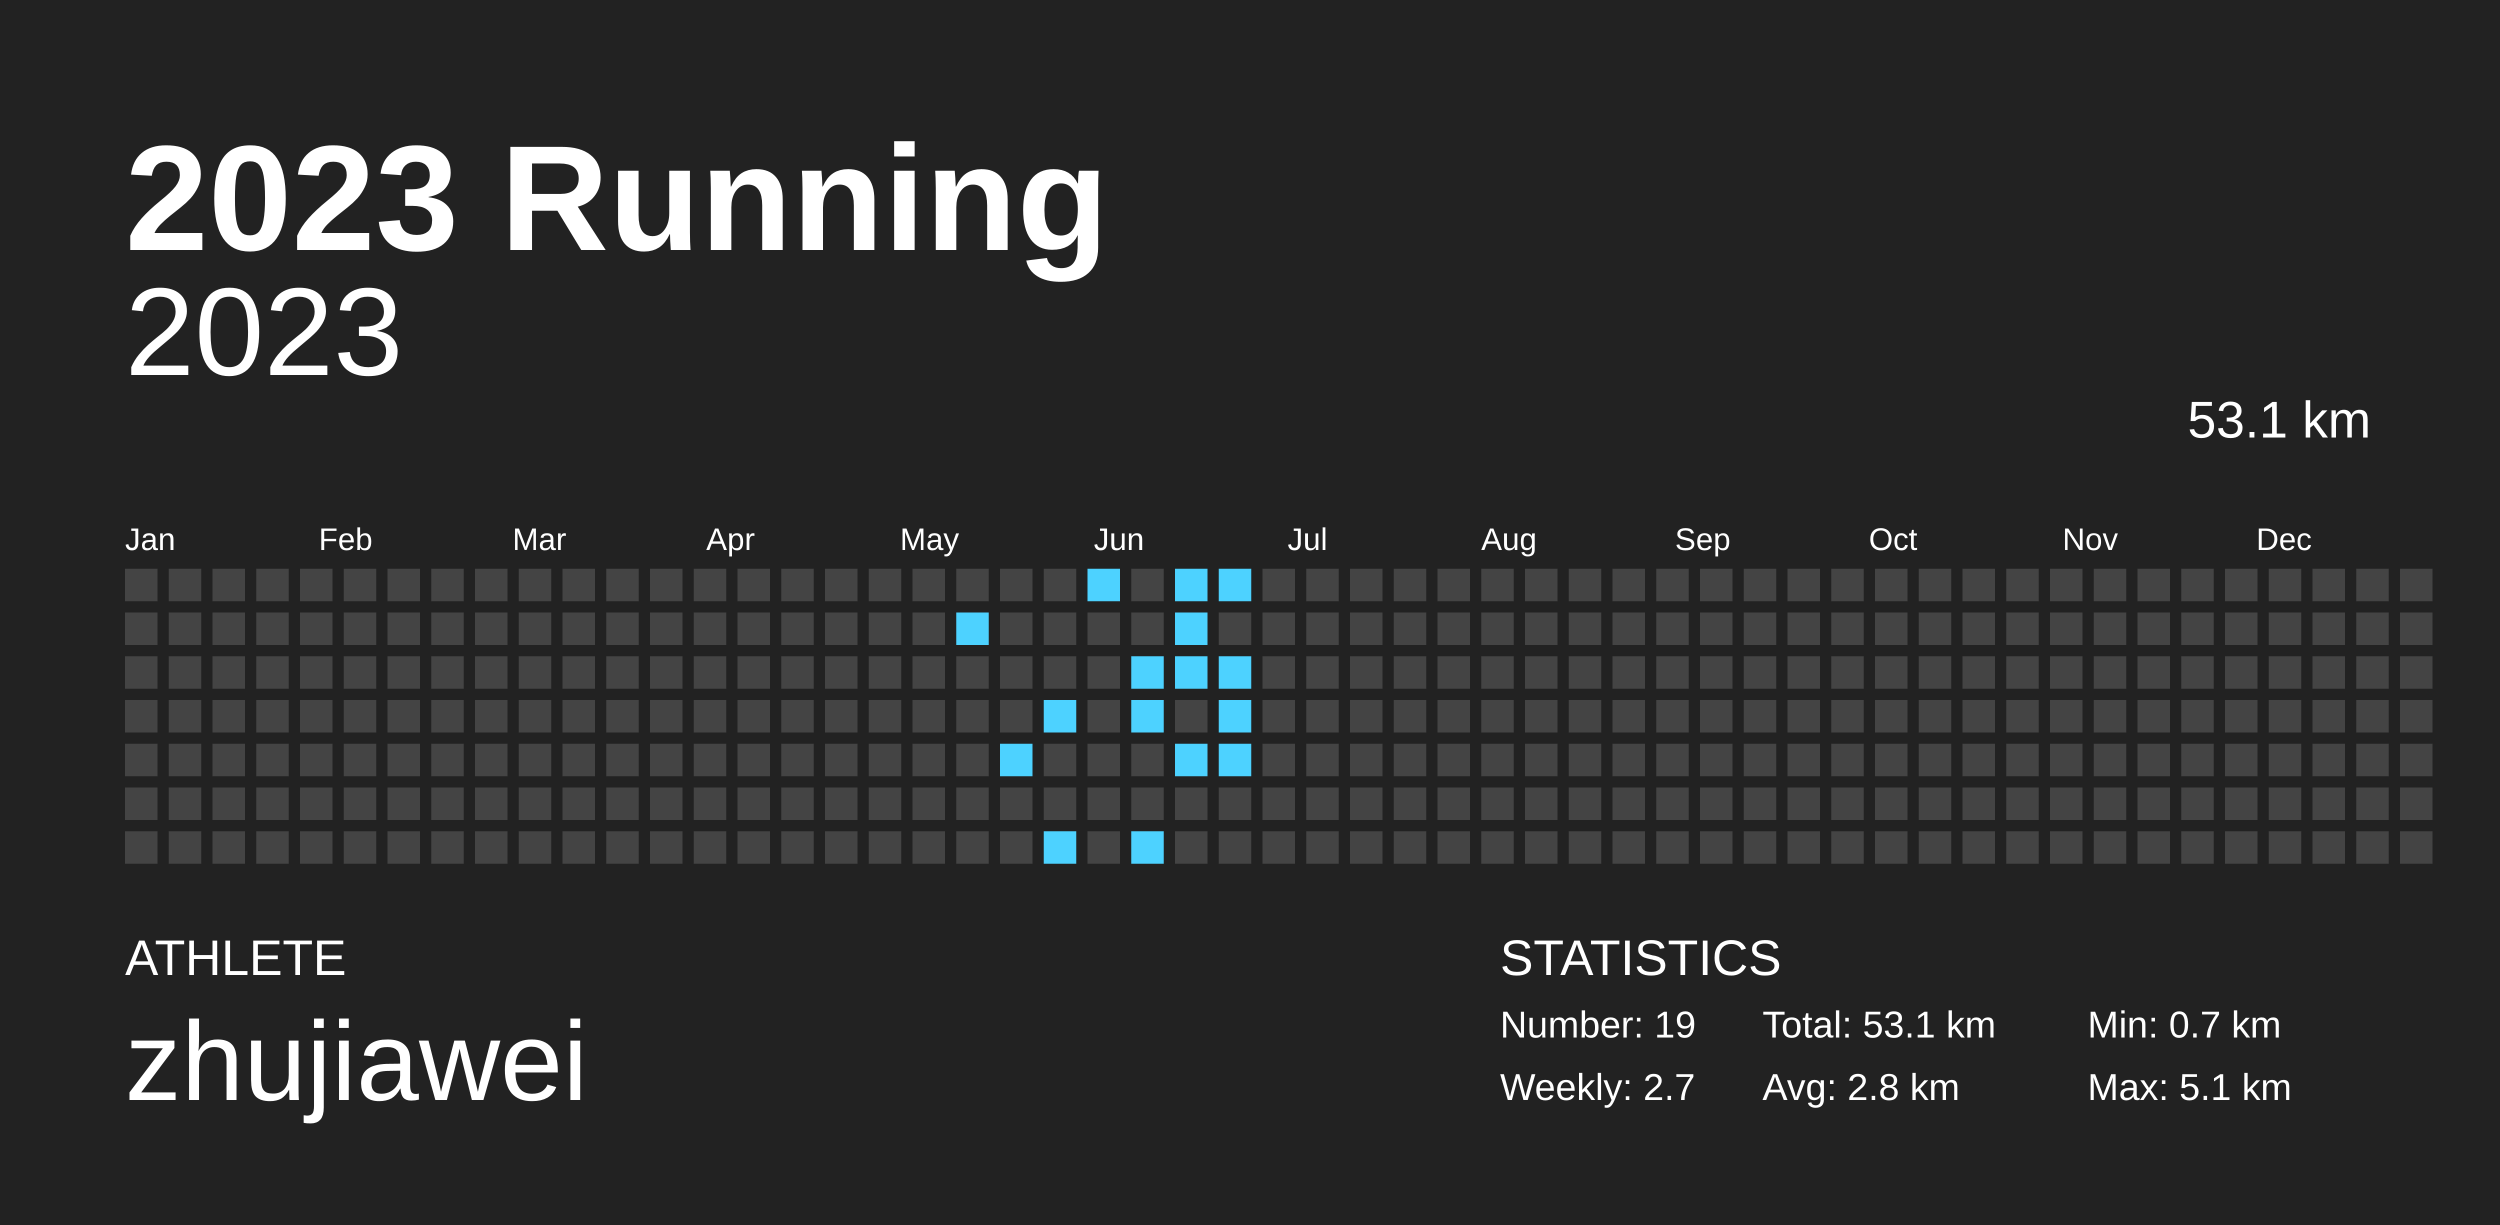
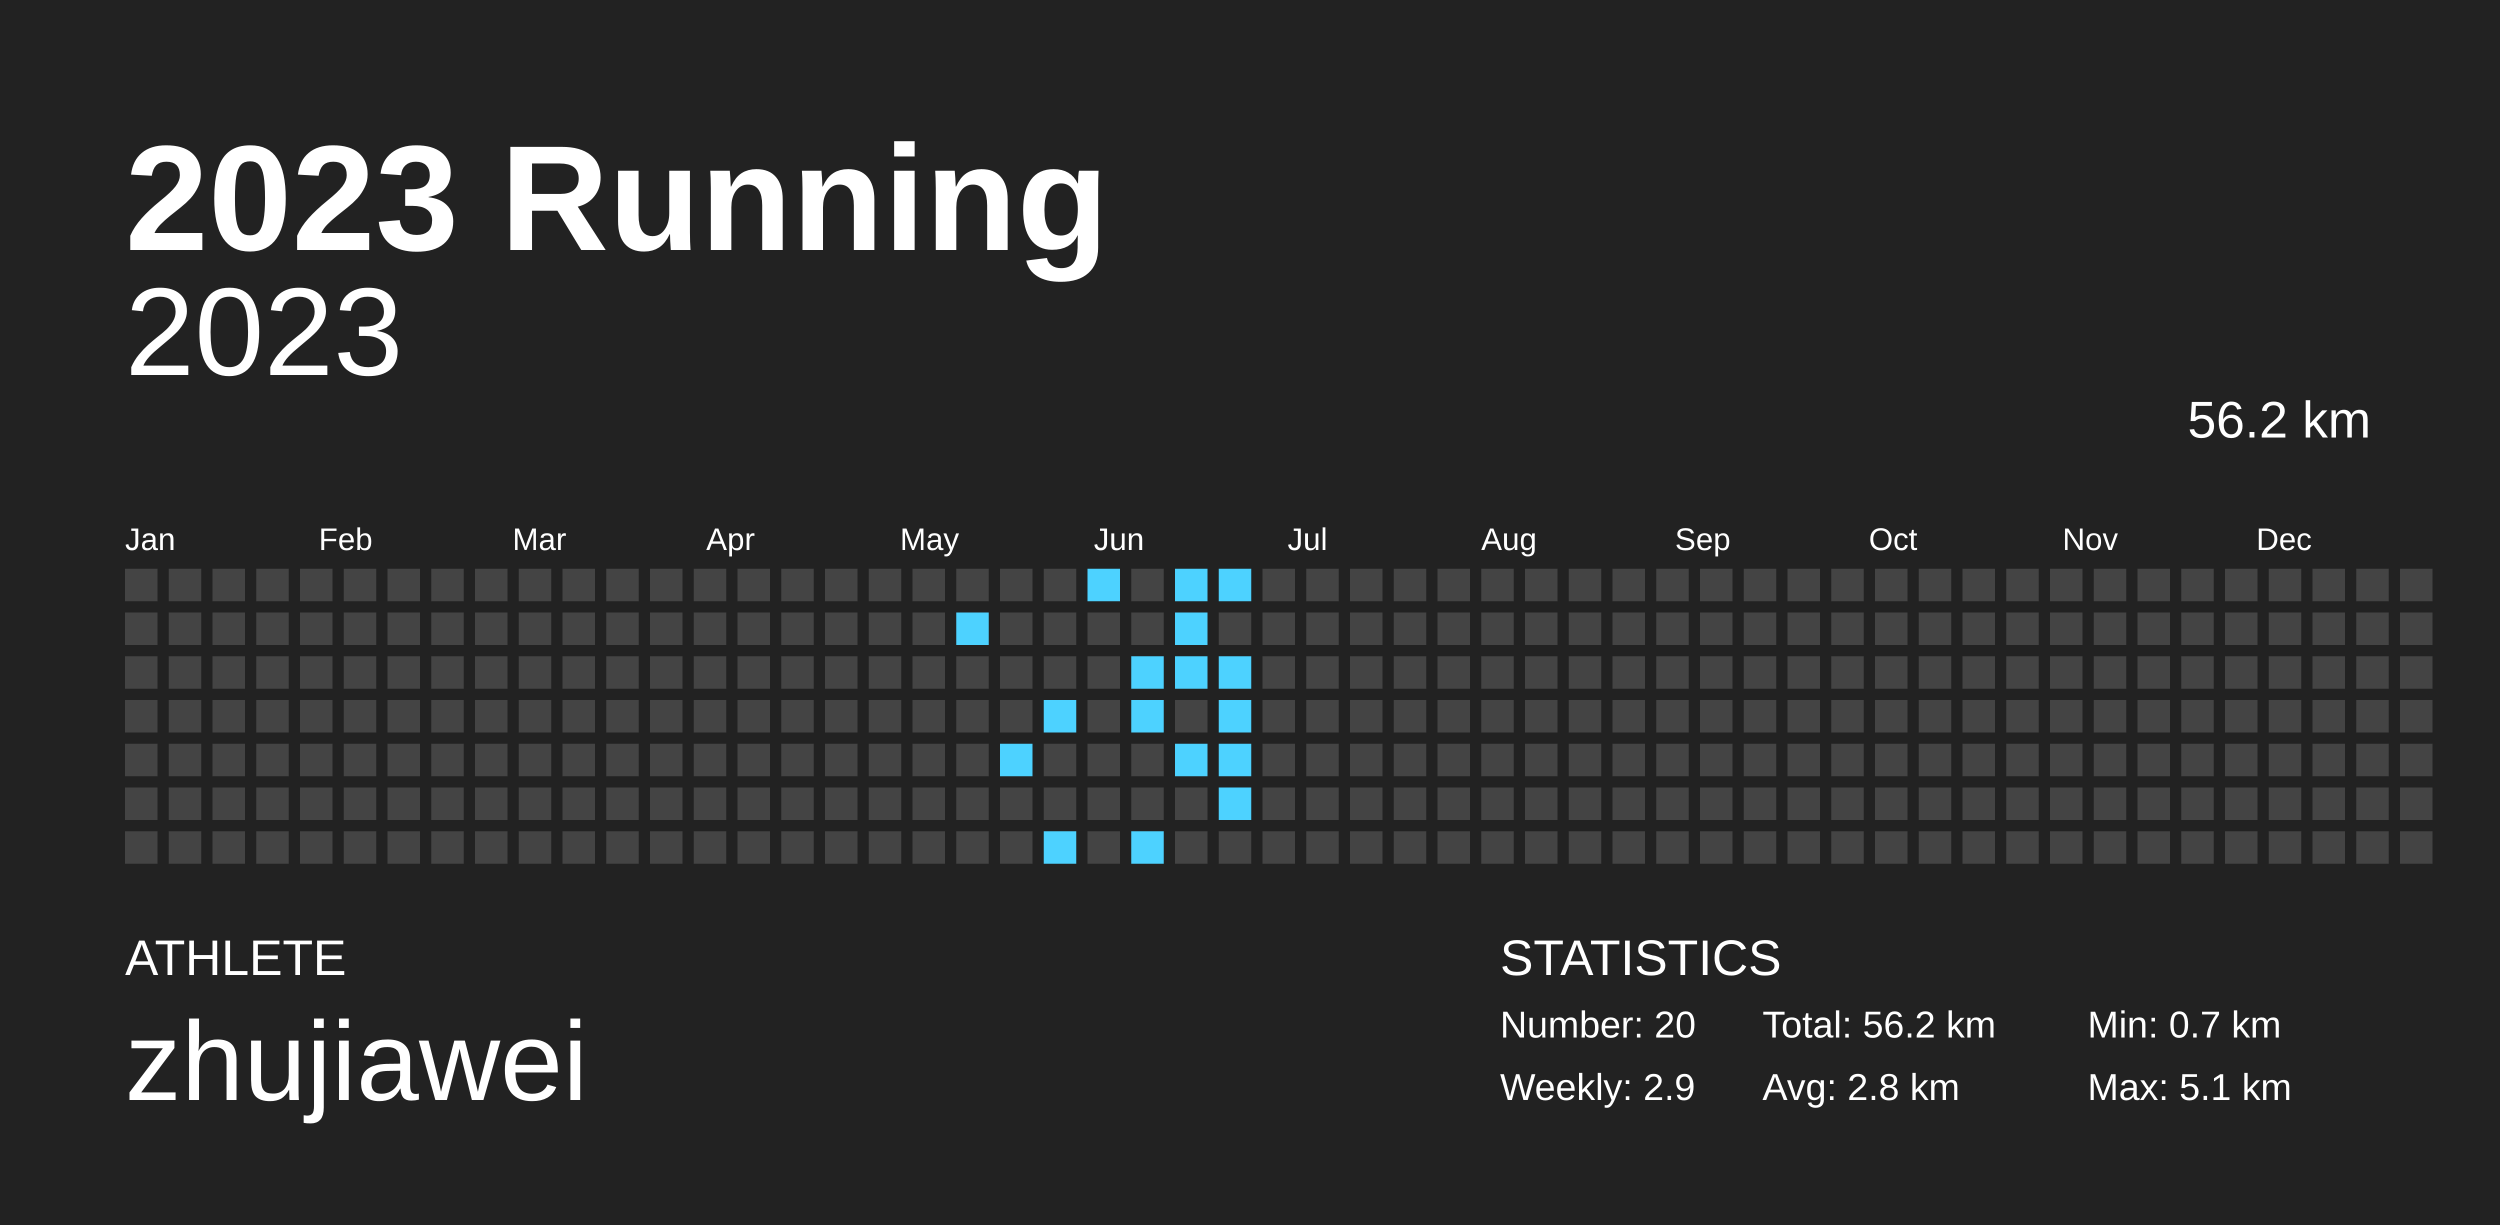
<svg xmlns="http://www.w3.org/2000/svg" baseProfile="full" height="98mm" version="1.1" viewBox="0,0,200,98" width="200mm">
  <defs />
  <rect fill="#222222" height="98" width="200" x="0" y="0" />
  <text fill="#FFFFFF" style="font-size:12px; font-family:Arial; font-weight:bold;" x="10" y="20">2023 Running</text>
  <text fill="#FFFFFF" style="font-size:4px; font-family:Arial" x="10" y="78">ATHLETE</text>
  <text fill="#FFFFFF" style="font-size:9px; font-family:Arial" x="10" y="88">zhujiawei</text>
  <text fill="#FFFFFF" style="font-size:4px; font-family:Arial" x="120" y="78">STATISTICS</text>
-   <text fill="#FFFFFF" style="font-size:3px; font-family:Arial" x="120" y="83">Number: 19</text>
-   <text fill="#FFFFFF" style="font-size:3px; font-family:Arial" x="120" y="88">Weekly: 2.7</text>
-   <text fill="#FFFFFF" style="font-size:3px; font-family:Arial" x="141" y="83">Total: 53.1 km</text>
+   <text fill="#FFFFFF" style="font-size:3px; font-family:Arial" x="120" y="83">Number: 20</text>
+   <text fill="#FFFFFF" style="font-size:3px; font-family:Arial" x="120" y="88">Weekly: 2.9</text>
+   <text fill="#FFFFFF" style="font-size:3px; font-family:Arial" x="141" y="83">Total: 56.2 km</text>
  <text fill="#FFFFFF" style="font-size:3px; font-family:Arial" x="141" y="88">Avg: 2.8 km</text>
  <text fill="#FFFFFF" style="font-size:3px; font-family:Arial" x="167" y="83">Min: 0.7 km</text>
  <text fill="#FFFFFF" style="font-size:3px; font-family:Arial" x="167" y="88">Max: 5.1 km</text>
  <text alignment-baseline="hanging" fill="#FFFFFF" style="font-size:10.0px; font-family:Arial;" x="10" y="30">2023</text>
-   <text alignment-baseline="hanging" fill="#FFFFFF" style="font-size:4.125px; font-family:Arial;" x="175" y="35">53.1 km</text>
+   <text alignment-baseline="hanging" fill="#FFFFFF" style="font-size:4.125px; font-family:Arial;" x="175" y="35">56.2 km</text>
  <text fill="#FFFFFF" style="font-size:2.5px; font-family:Arial" x="10.0" y="44">Jan</text>
  <text fill="#FFFFFF" style="font-size:2.5px; font-family:Arial" x="25.5" y="44">Feb</text>
  <text fill="#FFFFFF" style="font-size:2.5px; font-family:Arial" x="41.0" y="44">Mar</text>
  <text fill="#FFFFFF" style="font-size:2.5px; font-family:Arial" x="56.5" y="44">Apr</text>
  <text fill="#FFFFFF" style="font-size:2.5px; font-family:Arial" x="72.0" y="44">May</text>
  <text fill="#FFFFFF" style="font-size:2.5px; font-family:Arial" x="87.5" y="44">Jun</text>
  <text fill="#FFFFFF" style="font-size:2.5px; font-family:Arial" x="103.0" y="44">Jul</text>
  <text fill="#FFFFFF" style="font-size:2.5px; font-family:Arial" x="118.5" y="44">Aug</text>
  <text fill="#FFFFFF" style="font-size:2.5px; font-family:Arial" x="134.0" y="44">Sep</text>
  <text fill="#FFFFFF" style="font-size:2.5px; font-family:Arial" x="149.5" y="44">Oct</text>
  <text fill="#FFFFFF" style="font-size:2.5px; font-family:Arial" x="165.0" y="44">Nov</text>
  <text fill="#FFFFFF" style="font-size:2.5px; font-family:Arial" x="180.5" y="44">Dec</text>
  <rect fill="#444444" height="2.6" width="2.6" x="10.0" y="45.5" />
  <rect fill="#444444" height="2.6" width="2.6" x="10.0" y="49.0" />
  <rect fill="#444444" height="2.6" width="2.6" x="10.0" y="52.5" />
  <rect fill="#444444" height="2.6" width="2.6" x="10.0" y="56.0" />
  <rect fill="#444444" height="2.6" width="2.6" x="10.0" y="59.5" />
  <rect fill="#444444" height="2.6" width="2.6" x="10.0" y="63.0" />
  <rect fill="#444444" height="2.6" width="2.6" x="10.0" y="66.5" />
  <rect fill="#444444" height="2.6" width="2.6" x="13.5" y="45.5" />
  <rect fill="#444444" height="2.6" width="2.6" x="13.5" y="49.0" />
  <rect fill="#444444" height="2.6" width="2.6" x="13.5" y="52.5" />
  <rect fill="#444444" height="2.6" width="2.6" x="13.5" y="56.0" />
  <rect fill="#444444" height="2.6" width="2.6" x="13.5" y="59.5" />
  <rect fill="#444444" height="2.6" width="2.6" x="13.5" y="63.0" />
  <rect fill="#444444" height="2.6" width="2.6" x="13.5" y="66.5" />
  <rect fill="#444444" height="2.6" width="2.6" x="17.0" y="45.5" />
  <rect fill="#444444" height="2.6" width="2.6" x="17.0" y="49.0" />
  <rect fill="#444444" height="2.6" width="2.6" x="17.0" y="52.5" />
  <rect fill="#444444" height="2.6" width="2.6" x="17.0" y="56.0" />
  <rect fill="#444444" height="2.6" width="2.6" x="17.0" y="59.5" />
  <rect fill="#444444" height="2.6" width="2.6" x="17.0" y="63.0" />
  <rect fill="#444444" height="2.6" width="2.6" x="17.0" y="66.5" />
  <rect fill="#444444" height="2.6" width="2.6" x="20.5" y="45.5" />
  <rect fill="#444444" height="2.6" width="2.6" x="20.5" y="49.0" />
  <rect fill="#444444" height="2.6" width="2.6" x="20.5" y="52.5" />
  <rect fill="#444444" height="2.6" width="2.6" x="20.5" y="56.0" />
  <rect fill="#444444" height="2.6" width="2.6" x="20.5" y="59.5" />
  <rect fill="#444444" height="2.6" width="2.6" x="20.5" y="63.0" />
  <rect fill="#444444" height="2.6" width="2.6" x="20.5" y="66.5" />
  <rect fill="#444444" height="2.6" width="2.6" x="24.0" y="45.5" />
  <rect fill="#444444" height="2.6" width="2.6" x="24.0" y="49.0" />
  <rect fill="#444444" height="2.6" width="2.6" x="24.0" y="52.5" />
  <rect fill="#444444" height="2.6" width="2.6" x="24.0" y="56.0" />
  <rect fill="#444444" height="2.6" width="2.6" x="24.0" y="59.5" />
  <rect fill="#444444" height="2.6" width="2.6" x="24.0" y="63.0" />
  <rect fill="#444444" height="2.6" width="2.6" x="24.0" y="66.5" />
  <rect fill="#444444" height="2.6" width="2.6" x="27.5" y="45.5" />
  <rect fill="#444444" height="2.6" width="2.6" x="27.5" y="49.0" />
  <rect fill="#444444" height="2.6" width="2.6" x="27.5" y="52.5" />
  <rect fill="#444444" height="2.6" width="2.6" x="27.5" y="56.0" />
  <rect fill="#444444" height="2.6" width="2.6" x="27.5" y="59.5" />
  <rect fill="#444444" height="2.6" width="2.6" x="27.5" y="63.0" />
  <rect fill="#444444" height="2.6" width="2.6" x="27.5" y="66.5" />
  <rect fill="#444444" height="2.6" width="2.6" x="31.0" y="45.5" />
  <rect fill="#444444" height="2.6" width="2.6" x="31.0" y="49.0" />
  <rect fill="#444444" height="2.6" width="2.6" x="31.0" y="52.5" />
  <rect fill="#444444" height="2.6" width="2.6" x="31.0" y="56.0" />
  <rect fill="#444444" height="2.6" width="2.6" x="31.0" y="59.5" />
  <rect fill="#444444" height="2.6" width="2.6" x="31.0" y="63.0" />
  <rect fill="#444444" height="2.6" width="2.6" x="31.0" y="66.5" />
  <rect fill="#444444" height="2.6" width="2.6" x="34.5" y="45.5" />
  <rect fill="#444444" height="2.6" width="2.6" x="34.5" y="49.0" />
  <rect fill="#444444" height="2.6" width="2.6" x="34.5" y="52.5" />
  <rect fill="#444444" height="2.6" width="2.6" x="34.5" y="56.0" />
  <rect fill="#444444" height="2.6" width="2.6" x="34.5" y="59.5" />
  <rect fill="#444444" height="2.6" width="2.6" x="34.5" y="63.0" />
  <rect fill="#444444" height="2.6" width="2.6" x="34.5" y="66.5" />
  <rect fill="#444444" height="2.6" width="2.6" x="38.0" y="45.5" />
  <rect fill="#444444" height="2.6" width="2.6" x="38.0" y="49.0" />
  <rect fill="#444444" height="2.6" width="2.6" x="38.0" y="52.5" />
  <rect fill="#444444" height="2.6" width="2.6" x="38.0" y="56.0" />
  <rect fill="#444444" height="2.6" width="2.6" x="38.0" y="59.5" />
  <rect fill="#444444" height="2.6" width="2.6" x="38.0" y="63.0" />
  <rect fill="#444444" height="2.6" width="2.6" x="38.0" y="66.5" />
  <rect fill="#444444" height="2.6" width="2.6" x="41.5" y="45.5" />
  <rect fill="#444444" height="2.6" width="2.6" x="41.5" y="49.0" />
  <rect fill="#444444" height="2.6" width="2.6" x="41.5" y="52.5" />
  <rect fill="#444444" height="2.6" width="2.6" x="41.5" y="56.0" />
  <rect fill="#444444" height="2.6" width="2.6" x="41.5" y="59.5" />
  <rect fill="#444444" height="2.6" width="2.6" x="41.5" y="63.0" />
  <rect fill="#444444" height="2.6" width="2.6" x="41.5" y="66.5" />
  <rect fill="#444444" height="2.6" width="2.6" x="45.0" y="45.5" />
  <rect fill="#444444" height="2.6" width="2.6" x="45.0" y="49.0" />
  <rect fill="#444444" height="2.6" width="2.6" x="45.0" y="52.5" />
  <rect fill="#444444" height="2.6" width="2.6" x="45.0" y="56.0" />
  <rect fill="#444444" height="2.6" width="2.6" x="45.0" y="59.5" />
  <rect fill="#444444" height="2.6" width="2.6" x="45.0" y="63.0" />
  <rect fill="#444444" height="2.6" width="2.6" x="45.0" y="66.5" />
  <rect fill="#444444" height="2.6" width="2.6" x="48.5" y="45.5" />
  <rect fill="#444444" height="2.6" width="2.6" x="48.5" y="49.0" />
  <rect fill="#444444" height="2.6" width="2.6" x="48.5" y="52.5" />
  <rect fill="#444444" height="2.6" width="2.6" x="48.5" y="56.0" />
  <rect fill="#444444" height="2.6" width="2.6" x="48.5" y="59.5" />
  <rect fill="#444444" height="2.6" width="2.6" x="48.5" y="63.0" />
  <rect fill="#444444" height="2.6" width="2.6" x="48.5" y="66.5" />
  <rect fill="#444444" height="2.6" width="2.6" x="52.0" y="45.5" />
  <rect fill="#444444" height="2.6" width="2.6" x="52.0" y="49.0" />
  <rect fill="#444444" height="2.6" width="2.6" x="52.0" y="52.5" />
  <rect fill="#444444" height="2.6" width="2.6" x="52.0" y="56.0" />
  <rect fill="#444444" height="2.6" width="2.6" x="52.0" y="59.5" />
  <rect fill="#444444" height="2.6" width="2.6" x="52.0" y="63.0" />
  <rect fill="#444444" height="2.6" width="2.6" x="52.0" y="66.5" />
  <rect fill="#444444" height="2.6" width="2.6" x="55.5" y="45.5" />
  <rect fill="#444444" height="2.6" width="2.6" x="55.5" y="49.0" />
  <rect fill="#444444" height="2.6" width="2.6" x="55.5" y="52.5" />
  <rect fill="#444444" height="2.6" width="2.6" x="55.5" y="56.0" />
  <rect fill="#444444" height="2.6" width="2.6" x="55.5" y="59.5" />
  <rect fill="#444444" height="2.6" width="2.6" x="55.5" y="63.0" />
  <rect fill="#444444" height="2.6" width="2.6" x="55.5" y="66.5" />
  <rect fill="#444444" height="2.6" width="2.6" x="59.0" y="45.5" />
  <rect fill="#444444" height="2.6" width="2.6" x="59.0" y="49.0" />
  <rect fill="#444444" height="2.6" width="2.6" x="59.0" y="52.5" />
  <rect fill="#444444" height="2.6" width="2.6" x="59.0" y="56.0" />
  <rect fill="#444444" height="2.6" width="2.6" x="59.0" y="59.5" />
  <rect fill="#444444" height="2.6" width="2.6" x="59.0" y="63.0" />
  <rect fill="#444444" height="2.6" width="2.6" x="59.0" y="66.5" />
  <rect fill="#444444" height="2.6" width="2.6" x="62.5" y="45.5" />
  <rect fill="#444444" height="2.6" width="2.6" x="62.5" y="49.0" />
  <rect fill="#444444" height="2.6" width="2.6" x="62.5" y="52.5" />
  <rect fill="#444444" height="2.6" width="2.6" x="62.5" y="56.0" />
  <rect fill="#444444" height="2.6" width="2.6" x="62.5" y="59.5" />
  <rect fill="#444444" height="2.6" width="2.6" x="62.5" y="63.0" />
  <rect fill="#444444" height="2.6" width="2.6" x="62.5" y="66.5" />
  <rect fill="#444444" height="2.6" width="2.6" x="66.0" y="45.5" />
  <rect fill="#444444" height="2.6" width="2.6" x="66.0" y="49.0" />
  <rect fill="#444444" height="2.6" width="2.6" x="66.0" y="52.5" />
  <rect fill="#444444" height="2.6" width="2.6" x="66.0" y="56.0" />
  <rect fill="#444444" height="2.6" width="2.6" x="66.0" y="59.5" />
  <rect fill="#444444" height="2.6" width="2.6" x="66.0" y="63.0" />
  <rect fill="#444444" height="2.6" width="2.6" x="66.0" y="66.5" />
  <rect fill="#444444" height="2.6" width="2.6" x="69.5" y="45.5" />
  <rect fill="#444444" height="2.6" width="2.6" x="69.5" y="49.0" />
  <rect fill="#444444" height="2.6" width="2.6" x="69.5" y="52.5" />
  <rect fill="#444444" height="2.6" width="2.6" x="69.5" y="56.0" />
  <rect fill="#444444" height="2.6" width="2.6" x="69.5" y="59.5" />
  <rect fill="#444444" height="2.6" width="2.6" x="69.5" y="63.0" />
  <rect fill="#444444" height="2.6" width="2.6" x="69.5" y="66.5" />
  <rect fill="#444444" height="2.6" width="2.6" x="73.0" y="45.5" />
  <rect fill="#444444" height="2.6" width="2.6" x="73.0" y="49.0" />
  <rect fill="#444444" height="2.6" width="2.6" x="73.0" y="52.5" />
  <rect fill="#444444" height="2.6" width="2.6" x="73.0" y="56.0" />
  <rect fill="#444444" height="2.6" width="2.6" x="73.0" y="59.5" />
  <rect fill="#444444" height="2.6" width="2.6" x="73.0" y="63.0" />
  <rect fill="#444444" height="2.6" width="2.6" x="73.0" y="66.5" />
  <rect fill="#444444" height="2.6" width="2.6" x="76.5" y="45.5" />
  <rect fill="#4dd2ff" height="2.6" width="2.6" x="76.5" y="49.0" />
  <rect fill="#444444" height="2.6" width="2.6" x="76.5" y="52.5" />
  <rect fill="#444444" height="2.6" width="2.6" x="76.5" y="56.0" />
  <rect fill="#444444" height="2.6" width="2.6" x="76.5" y="59.5" />
  <rect fill="#444444" height="2.6" width="2.6" x="76.5" y="63.0" />
  <rect fill="#444444" height="2.6" width="2.6" x="76.5" y="66.5" />
  <rect fill="#444444" height="2.6" width="2.6" x="80.0" y="45.5" />
  <rect fill="#444444" height="2.6" width="2.6" x="80.0" y="49.0" />
  <rect fill="#444444" height="2.6" width="2.6" x="80.0" y="52.5" />
  <rect fill="#444444" height="2.6" width="2.6" x="80.0" y="56.0" />
  <rect fill="#4dd2ff" height="2.6" width="2.6" x="80.0" y="59.5" />
  <rect fill="#444444" height="2.6" width="2.6" x="80.0" y="63.0" />
  <rect fill="#444444" height="2.6" width="2.6" x="80.0" y="66.5" />
  <rect fill="#444444" height="2.6" width="2.6" x="83.5" y="45.5" />
  <rect fill="#444444" height="2.6" width="2.6" x="83.5" y="49.0" />
  <rect fill="#444444" height="2.6" width="2.6" x="83.5" y="52.5" />
  <rect fill="#4dd2ff" height="2.6" width="2.6" x="83.5" y="56.0" />
  <rect fill="#444444" height="2.6" width="2.6" x="83.5" y="59.5" />
  <rect fill="#444444" height="2.6" width="2.6" x="83.5" y="63.0" />
  <rect fill="#4dd2ff" height="2.6" width="2.6" x="83.5" y="66.5" />
  <rect fill="#4dd2ff" height="2.6" width="2.6" x="87.0" y="45.5" />
  <rect fill="#444444" height="2.6" width="2.6" x="87.0" y="49.0" />
  <rect fill="#444444" height="2.6" width="2.6" x="87.0" y="52.5" />
  <rect fill="#444444" height="2.6" width="2.6" x="87.0" y="56.0" />
  <rect fill="#444444" height="2.6" width="2.6" x="87.0" y="59.5" />
  <rect fill="#444444" height="2.6" width="2.6" x="87.0" y="63.0" />
  <rect fill="#444444" height="2.6" width="2.6" x="87.0" y="66.5" />
  <rect fill="#444444" height="2.6" width="2.6" x="90.5" y="45.5" />
  <rect fill="#444444" height="2.6" width="2.6" x="90.5" y="49.0" />
  <rect fill="#4dd2ff" height="2.6" width="2.6" x="90.5" y="52.5" />
  <rect fill="#4dd2ff" height="2.6" width="2.6" x="90.5" y="56.0" />
  <rect fill="#444444" height="2.6" width="2.6" x="90.5" y="59.5" />
  <rect fill="#444444" height="2.6" width="2.6" x="90.5" y="63.0" />
  <rect fill="#4dd2ff" height="2.6" width="2.6" x="90.5" y="66.5" />
  <rect fill="#4dd2ff" height="2.6" width="2.6" x="94.0" y="45.5" />
  <rect fill="#4dd2ff" height="2.6" width="2.6" x="94.0" y="49.0" />
  <rect fill="#4dd2ff" height="2.6" width="2.6" x="94.0" y="52.5" />
  <rect fill="#444444" height="2.6" width="2.6" x="94.0" y="56.0" />
  <rect fill="#4dd2ff" height="2.6" width="2.6" x="94.0" y="59.5" />
  <rect fill="#444444" height="2.6" width="2.6" x="94.0" y="63.0" />
  <rect fill="#444444" height="2.6" width="2.6" x="94.0" y="66.5" />
  <rect fill="#4dd2ff" height="2.6" width="2.6" x="97.5" y="45.5" />
  <rect fill="#444444" height="2.6" width="2.6" x="97.5" y="49.0" />
  <rect fill="#4dd2ff" height="2.6" width="2.6" x="97.5" y="52.5" />
  <rect fill="#4dd2ff" height="2.6" width="2.6" x="97.5" y="56.0" />
  <rect fill="#4dd2ff" height="2.6" width="2.6" x="97.5" y="59.5" />
-   <rect fill="#444444" height="2.6" width="2.6" x="97.5" y="63.0" />
+   <rect fill="#4dd2ff" height="2.6" width="2.6" x="97.5" y="63.0" />
  <rect fill="#444444" height="2.6" width="2.6" x="97.5" y="66.5" />
  <rect fill="#444444" height="2.6" width="2.6" x="101.0" y="45.5" />
  <rect fill="#444444" height="2.6" width="2.6" x="101.0" y="49.0" />
  <rect fill="#444444" height="2.6" width="2.6" x="101.0" y="52.5" />
  <rect fill="#444444" height="2.6" width="2.6" x="101.0" y="56.0" />
  <rect fill="#444444" height="2.6" width="2.6" x="101.0" y="59.5" />
  <rect fill="#444444" height="2.6" width="2.6" x="101.0" y="63.0" />
  <rect fill="#444444" height="2.6" width="2.6" x="101.0" y="66.5" />
  <rect fill="#444444" height="2.6" width="2.6" x="104.5" y="45.5" />
  <rect fill="#444444" height="2.6" width="2.6" x="104.5" y="49.0" />
  <rect fill="#444444" height="2.6" width="2.6" x="104.5" y="52.5" />
  <rect fill="#444444" height="2.6" width="2.6" x="104.5" y="56.0" />
  <rect fill="#444444" height="2.6" width="2.6" x="104.5" y="59.5" />
  <rect fill="#444444" height="2.6" width="2.6" x="104.5" y="63.0" />
  <rect fill="#444444" height="2.6" width="2.6" x="104.5" y="66.5" />
  <rect fill="#444444" height="2.6" width="2.6" x="108.0" y="45.5" />
  <rect fill="#444444" height="2.6" width="2.6" x="108.0" y="49.0" />
  <rect fill="#444444" height="2.6" width="2.6" x="108.0" y="52.5" />
  <rect fill="#444444" height="2.6" width="2.6" x="108.0" y="56.0" />
  <rect fill="#444444" height="2.6" width="2.6" x="108.0" y="59.5" />
  <rect fill="#444444" height="2.6" width="2.6" x="108.0" y="63.0" />
  <rect fill="#444444" height="2.6" width="2.6" x="108.0" y="66.5" />
  <rect fill="#444444" height="2.6" width="2.6" x="111.5" y="45.5" />
  <rect fill="#444444" height="2.6" width="2.6" x="111.5" y="49.0" />
  <rect fill="#444444" height="2.6" width="2.6" x="111.5" y="52.5" />
  <rect fill="#444444" height="2.6" width="2.6" x="111.5" y="56.0" />
  <rect fill="#444444" height="2.6" width="2.6" x="111.5" y="59.5" />
  <rect fill="#444444" height="2.6" width="2.6" x="111.5" y="63.0" />
  <rect fill="#444444" height="2.6" width="2.6" x="111.5" y="66.5" />
  <rect fill="#444444" height="2.6" width="2.6" x="115.0" y="45.5" />
  <rect fill="#444444" height="2.6" width="2.6" x="115.0" y="49.0" />
  <rect fill="#444444" height="2.6" width="2.6" x="115.0" y="52.5" />
  <rect fill="#444444" height="2.6" width="2.6" x="115.0" y="56.0" />
  <rect fill="#444444" height="2.6" width="2.6" x="115.0" y="59.5" />
  <rect fill="#444444" height="2.6" width="2.6" x="115.0" y="63.0" />
  <rect fill="#444444" height="2.6" width="2.6" x="115.0" y="66.5" />
  <rect fill="#444444" height="2.6" width="2.6" x="118.5" y="45.5" />
  <rect fill="#444444" height="2.6" width="2.6" x="118.5" y="49.0" />
  <rect fill="#444444" height="2.6" width="2.6" x="118.5" y="52.5" />
  <rect fill="#444444" height="2.6" width="2.6" x="118.5" y="56.0" />
  <rect fill="#444444" height="2.6" width="2.6" x="118.5" y="59.5" />
  <rect fill="#444444" height="2.6" width="2.6" x="118.5" y="63.0" />
  <rect fill="#444444" height="2.6" width="2.6" x="118.5" y="66.5" />
  <rect fill="#444444" height="2.6" width="2.6" x="122.0" y="45.5" />
  <rect fill="#444444" height="2.6" width="2.6" x="122.0" y="49.0" />
  <rect fill="#444444" height="2.6" width="2.6" x="122.0" y="52.5" />
  <rect fill="#444444" height="2.6" width="2.6" x="122.0" y="56.0" />
  <rect fill="#444444" height="2.6" width="2.6" x="122.0" y="59.5" />
  <rect fill="#444444" height="2.6" width="2.6" x="122.0" y="63.0" />
  <rect fill="#444444" height="2.6" width="2.6" x="122.0" y="66.5" />
  <rect fill="#444444" height="2.6" width="2.6" x="125.5" y="45.5" />
  <rect fill="#444444" height="2.6" width="2.6" x="125.5" y="49.0" />
  <rect fill="#444444" height="2.6" width="2.6" x="125.5" y="52.5" />
  <rect fill="#444444" height="2.6" width="2.6" x="125.5" y="56.0" />
  <rect fill="#444444" height="2.6" width="2.6" x="125.5" y="59.5" />
  <rect fill="#444444" height="2.6" width="2.6" x="125.5" y="63.0" />
  <rect fill="#444444" height="2.6" width="2.6" x="125.5" y="66.5" />
  <rect fill="#444444" height="2.6" width="2.6" x="129.0" y="45.5" />
  <rect fill="#444444" height="2.6" width="2.6" x="129.0" y="49.0" />
  <rect fill="#444444" height="2.6" width="2.6" x="129.0" y="52.5" />
  <rect fill="#444444" height="2.6" width="2.6" x="129.0" y="56.0" />
  <rect fill="#444444" height="2.6" width="2.6" x="129.0" y="59.5" />
  <rect fill="#444444" height="2.6" width="2.6" x="129.0" y="63.0" />
  <rect fill="#444444" height="2.6" width="2.6" x="129.0" y="66.5" />
  <rect fill="#444444" height="2.6" width="2.6" x="132.5" y="45.5" />
  <rect fill="#444444" height="2.6" width="2.6" x="132.5" y="49.0" />
  <rect fill="#444444" height="2.6" width="2.6" x="132.5" y="52.5" />
  <rect fill="#444444" height="2.6" width="2.6" x="132.5" y="56.0" />
  <rect fill="#444444" height="2.6" width="2.6" x="132.5" y="59.5" />
  <rect fill="#444444" height="2.6" width="2.6" x="132.5" y="63.0" />
  <rect fill="#444444" height="2.6" width="2.6" x="132.5" y="66.5" />
  <rect fill="#444444" height="2.6" width="2.6" x="136.0" y="45.5" />
  <rect fill="#444444" height="2.6" width="2.6" x="136.0" y="49.0" />
  <rect fill="#444444" height="2.6" width="2.6" x="136.0" y="52.5" />
  <rect fill="#444444" height="2.6" width="2.6" x="136.0" y="56.0" />
  <rect fill="#444444" height="2.6" width="2.6" x="136.0" y="59.5" />
  <rect fill="#444444" height="2.6" width="2.6" x="136.0" y="63.0" />
  <rect fill="#444444" height="2.6" width="2.6" x="136.0" y="66.5" />
  <rect fill="#444444" height="2.6" width="2.6" x="139.5" y="45.5" />
  <rect fill="#444444" height="2.6" width="2.6" x="139.5" y="49.0" />
  <rect fill="#444444" height="2.6" width="2.6" x="139.5" y="52.5" />
  <rect fill="#444444" height="2.6" width="2.6" x="139.5" y="56.0" />
  <rect fill="#444444" height="2.6" width="2.6" x="139.5" y="59.5" />
  <rect fill="#444444" height="2.6" width="2.6" x="139.5" y="63.0" />
  <rect fill="#444444" height="2.6" width="2.6" x="139.5" y="66.5" />
  <rect fill="#444444" height="2.6" width="2.6" x="143.0" y="45.5" />
  <rect fill="#444444" height="2.6" width="2.6" x="143.0" y="49.0" />
  <rect fill="#444444" height="2.6" width="2.6" x="143.0" y="52.5" />
  <rect fill="#444444" height="2.6" width="2.6" x="143.0" y="56.0" />
  <rect fill="#444444" height="2.6" width="2.6" x="143.0" y="59.5" />
  <rect fill="#444444" height="2.6" width="2.6" x="143.0" y="63.0" />
  <rect fill="#444444" height="2.6" width="2.6" x="143.0" y="66.5" />
  <rect fill="#444444" height="2.6" width="2.6" x="146.5" y="45.5" />
  <rect fill="#444444" height="2.6" width="2.6" x="146.5" y="49.0" />
  <rect fill="#444444" height="2.6" width="2.6" x="146.5" y="52.5" />
  <rect fill="#444444" height="2.6" width="2.6" x="146.5" y="56.0" />
  <rect fill="#444444" height="2.6" width="2.6" x="146.5" y="59.5" />
  <rect fill="#444444" height="2.6" width="2.6" x="146.5" y="63.0" />
  <rect fill="#444444" height="2.6" width="2.6" x="146.5" y="66.5" />
  <rect fill="#444444" height="2.6" width="2.6" x="150.0" y="45.5" />
  <rect fill="#444444" height="2.6" width="2.6" x="150.0" y="49.0" />
  <rect fill="#444444" height="2.6" width="2.6" x="150.0" y="52.5" />
  <rect fill="#444444" height="2.6" width="2.6" x="150.0" y="56.0" />
  <rect fill="#444444" height="2.6" width="2.6" x="150.0" y="59.5" />
  <rect fill="#444444" height="2.6" width="2.6" x="150.0" y="63.0" />
  <rect fill="#444444" height="2.6" width="2.6" x="150.0" y="66.5" />
  <rect fill="#444444" height="2.6" width="2.6" x="153.5" y="45.5" />
  <rect fill="#444444" height="2.6" width="2.6" x="153.5" y="49.0" />
  <rect fill="#444444" height="2.6" width="2.6" x="153.5" y="52.5" />
  <rect fill="#444444" height="2.6" width="2.6" x="153.5" y="56.0" />
  <rect fill="#444444" height="2.6" width="2.6" x="153.5" y="59.5" />
  <rect fill="#444444" height="2.6" width="2.6" x="153.5" y="63.0" />
  <rect fill="#444444" height="2.6" width="2.6" x="153.5" y="66.5" />
  <rect fill="#444444" height="2.6" width="2.6" x="157.0" y="45.5" />
  <rect fill="#444444" height="2.6" width="2.6" x="157.0" y="49.0" />
  <rect fill="#444444" height="2.6" width="2.6" x="157.0" y="52.5" />
  <rect fill="#444444" height="2.6" width="2.6" x="157.0" y="56.0" />
  <rect fill="#444444" height="2.6" width="2.6" x="157.0" y="59.5" />
  <rect fill="#444444" height="2.6" width="2.6" x="157.0" y="63.0" />
  <rect fill="#444444" height="2.6" width="2.6" x="157.0" y="66.5" />
  <rect fill="#444444" height="2.6" width="2.6" x="160.5" y="45.5" />
  <rect fill="#444444" height="2.6" width="2.6" x="160.5" y="49.0" />
  <rect fill="#444444" height="2.6" width="2.6" x="160.5" y="52.5" />
  <rect fill="#444444" height="2.6" width="2.6" x="160.5" y="56.0" />
  <rect fill="#444444" height="2.6" width="2.6" x="160.5" y="59.5" />
  <rect fill="#444444" height="2.6" width="2.6" x="160.5" y="63.0" />
  <rect fill="#444444" height="2.6" width="2.6" x="160.5" y="66.5" />
  <rect fill="#444444" height="2.6" width="2.6" x="164.0" y="45.5" />
  <rect fill="#444444" height="2.6" width="2.6" x="164.0" y="49.0" />
  <rect fill="#444444" height="2.6" width="2.6" x="164.0" y="52.5" />
  <rect fill="#444444" height="2.6" width="2.6" x="164.0" y="56.0" />
  <rect fill="#444444" height="2.6" width="2.6" x="164.0" y="59.5" />
  <rect fill="#444444" height="2.6" width="2.6" x="164.0" y="63.0" />
  <rect fill="#444444" height="2.6" width="2.6" x="164.0" y="66.5" />
  <rect fill="#444444" height="2.6" width="2.6" x="167.5" y="45.5" />
  <rect fill="#444444" height="2.6" width="2.6" x="167.5" y="49.0" />
  <rect fill="#444444" height="2.6" width="2.6" x="167.5" y="52.5" />
  <rect fill="#444444" height="2.6" width="2.6" x="167.5" y="56.0" />
  <rect fill="#444444" height="2.6" width="2.6" x="167.5" y="59.5" />
  <rect fill="#444444" height="2.6" width="2.6" x="167.5" y="63.0" />
  <rect fill="#444444" height="2.6" width="2.6" x="167.5" y="66.5" />
  <rect fill="#444444" height="2.6" width="2.6" x="171.0" y="45.5" />
  <rect fill="#444444" height="2.6" width="2.6" x="171.0" y="49.0" />
  <rect fill="#444444" height="2.6" width="2.6" x="171.0" y="52.5" />
  <rect fill="#444444" height="2.6" width="2.6" x="171.0" y="56.0" />
  <rect fill="#444444" height="2.6" width="2.6" x="171.0" y="59.5" />
  <rect fill="#444444" height="2.6" width="2.6" x="171.0" y="63.0" />
  <rect fill="#444444" height="2.6" width="2.6" x="171.0" y="66.5" />
  <rect fill="#444444" height="2.6" width="2.6" x="174.5" y="45.5" />
  <rect fill="#444444" height="2.6" width="2.6" x="174.5" y="49.0" />
  <rect fill="#444444" height="2.6" width="2.6" x="174.5" y="52.5" />
  <rect fill="#444444" height="2.6" width="2.6" x="174.5" y="56.0" />
  <rect fill="#444444" height="2.6" width="2.6" x="174.5" y="59.5" />
  <rect fill="#444444" height="2.6" width="2.6" x="174.5" y="63.0" />
  <rect fill="#444444" height="2.6" width="2.6" x="174.5" y="66.5" />
  <rect fill="#444444" height="2.6" width="2.6" x="178.0" y="45.5" />
  <rect fill="#444444" height="2.6" width="2.6" x="178.0" y="49.0" />
  <rect fill="#444444" height="2.6" width="2.6" x="178.0" y="52.5" />
  <rect fill="#444444" height="2.6" width="2.6" x="178.0" y="56.0" />
  <rect fill="#444444" height="2.6" width="2.6" x="178.0" y="59.5" />
  <rect fill="#444444" height="2.6" width="2.6" x="178.0" y="63.0" />
  <rect fill="#444444" height="2.6" width="2.6" x="178.0" y="66.5" />
  <rect fill="#444444" height="2.6" width="2.6" x="181.5" y="45.5" />
  <rect fill="#444444" height="2.6" width="2.6" x="181.5" y="49.0" />
  <rect fill="#444444" height="2.6" width="2.6" x="181.5" y="52.5" />
  <rect fill="#444444" height="2.6" width="2.6" x="181.5" y="56.0" />
  <rect fill="#444444" height="2.6" width="2.6" x="181.5" y="59.5" />
  <rect fill="#444444" height="2.6" width="2.6" x="181.5" y="63.0" />
  <rect fill="#444444" height="2.6" width="2.6" x="181.5" y="66.5" />
  <rect fill="#444444" height="2.6" width="2.6" x="185.0" y="45.5" />
  <rect fill="#444444" height="2.6" width="2.6" x="185.0" y="49.0" />
  <rect fill="#444444" height="2.6" width="2.6" x="185.0" y="52.5" />
  <rect fill="#444444" height="2.6" width="2.6" x="185.0" y="56.0" />
  <rect fill="#444444" height="2.6" width="2.6" x="185.0" y="59.5" />
  <rect fill="#444444" height="2.6" width="2.6" x="185.0" y="63.0" />
  <rect fill="#444444" height="2.6" width="2.6" x="185.0" y="66.5" />
  <rect fill="#444444" height="2.6" width="2.6" x="188.5" y="45.5" />
  <rect fill="#444444" height="2.6" width="2.6" x="188.5" y="49.0" />
  <rect fill="#444444" height="2.6" width="2.6" x="188.5" y="52.5" />
  <rect fill="#444444" height="2.6" width="2.6" x="188.5" y="56.0" />
  <rect fill="#444444" height="2.6" width="2.6" x="188.5" y="59.5" />
  <rect fill="#444444" height="2.6" width="2.6" x="188.5" y="63.0" />
  <rect fill="#444444" height="2.6" width="2.6" x="188.5" y="66.5" />
  <rect fill="#444444" height="2.6" width="2.6" x="192.0" y="45.5" />
  <rect fill="#444444" height="2.6" width="2.6" x="192.0" y="49.0" />
  <rect fill="#444444" height="2.6" width="2.6" x="192.0" y="52.5" />
  <rect fill="#444444" height="2.6" width="2.6" x="192.0" y="56.0" />
  <rect fill="#444444" height="2.6" width="2.6" x="192.0" y="59.5" />
  <rect fill="#444444" height="2.6" width="2.6" x="192.0" y="63.0" />
  <rect fill="#444444" height="2.6" width="2.6" x="192.0" y="66.5" />
</svg>
